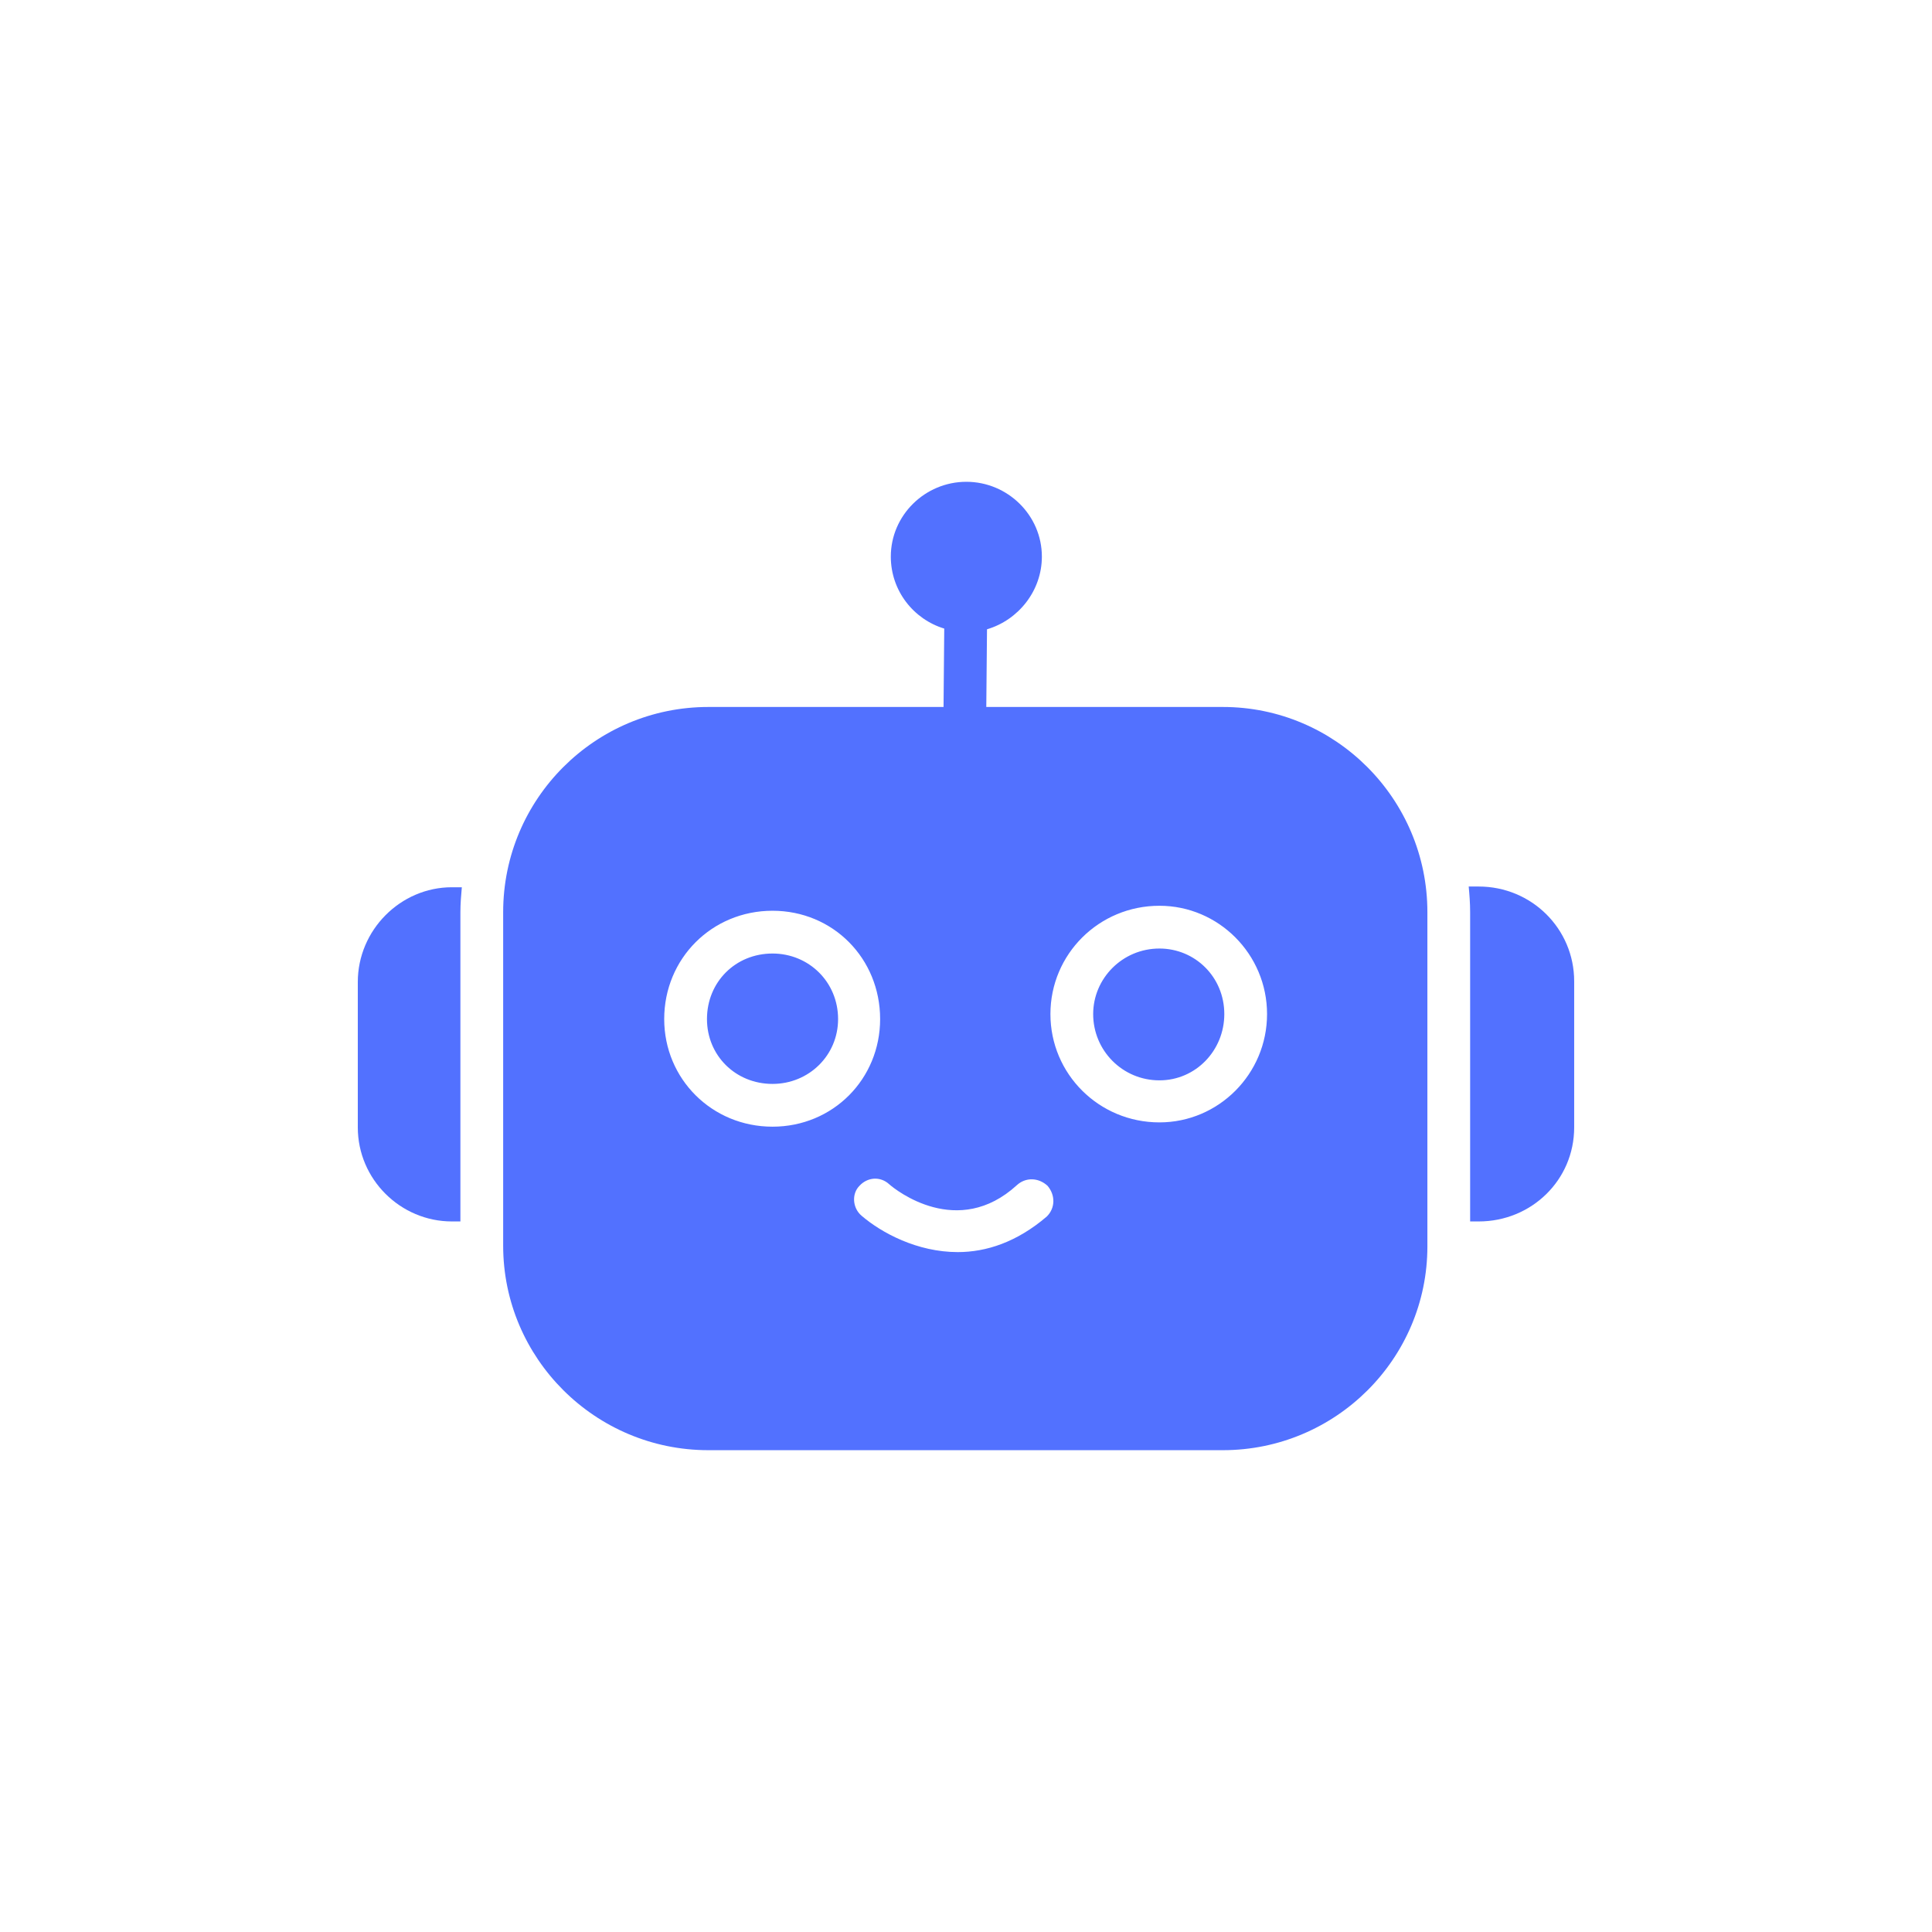
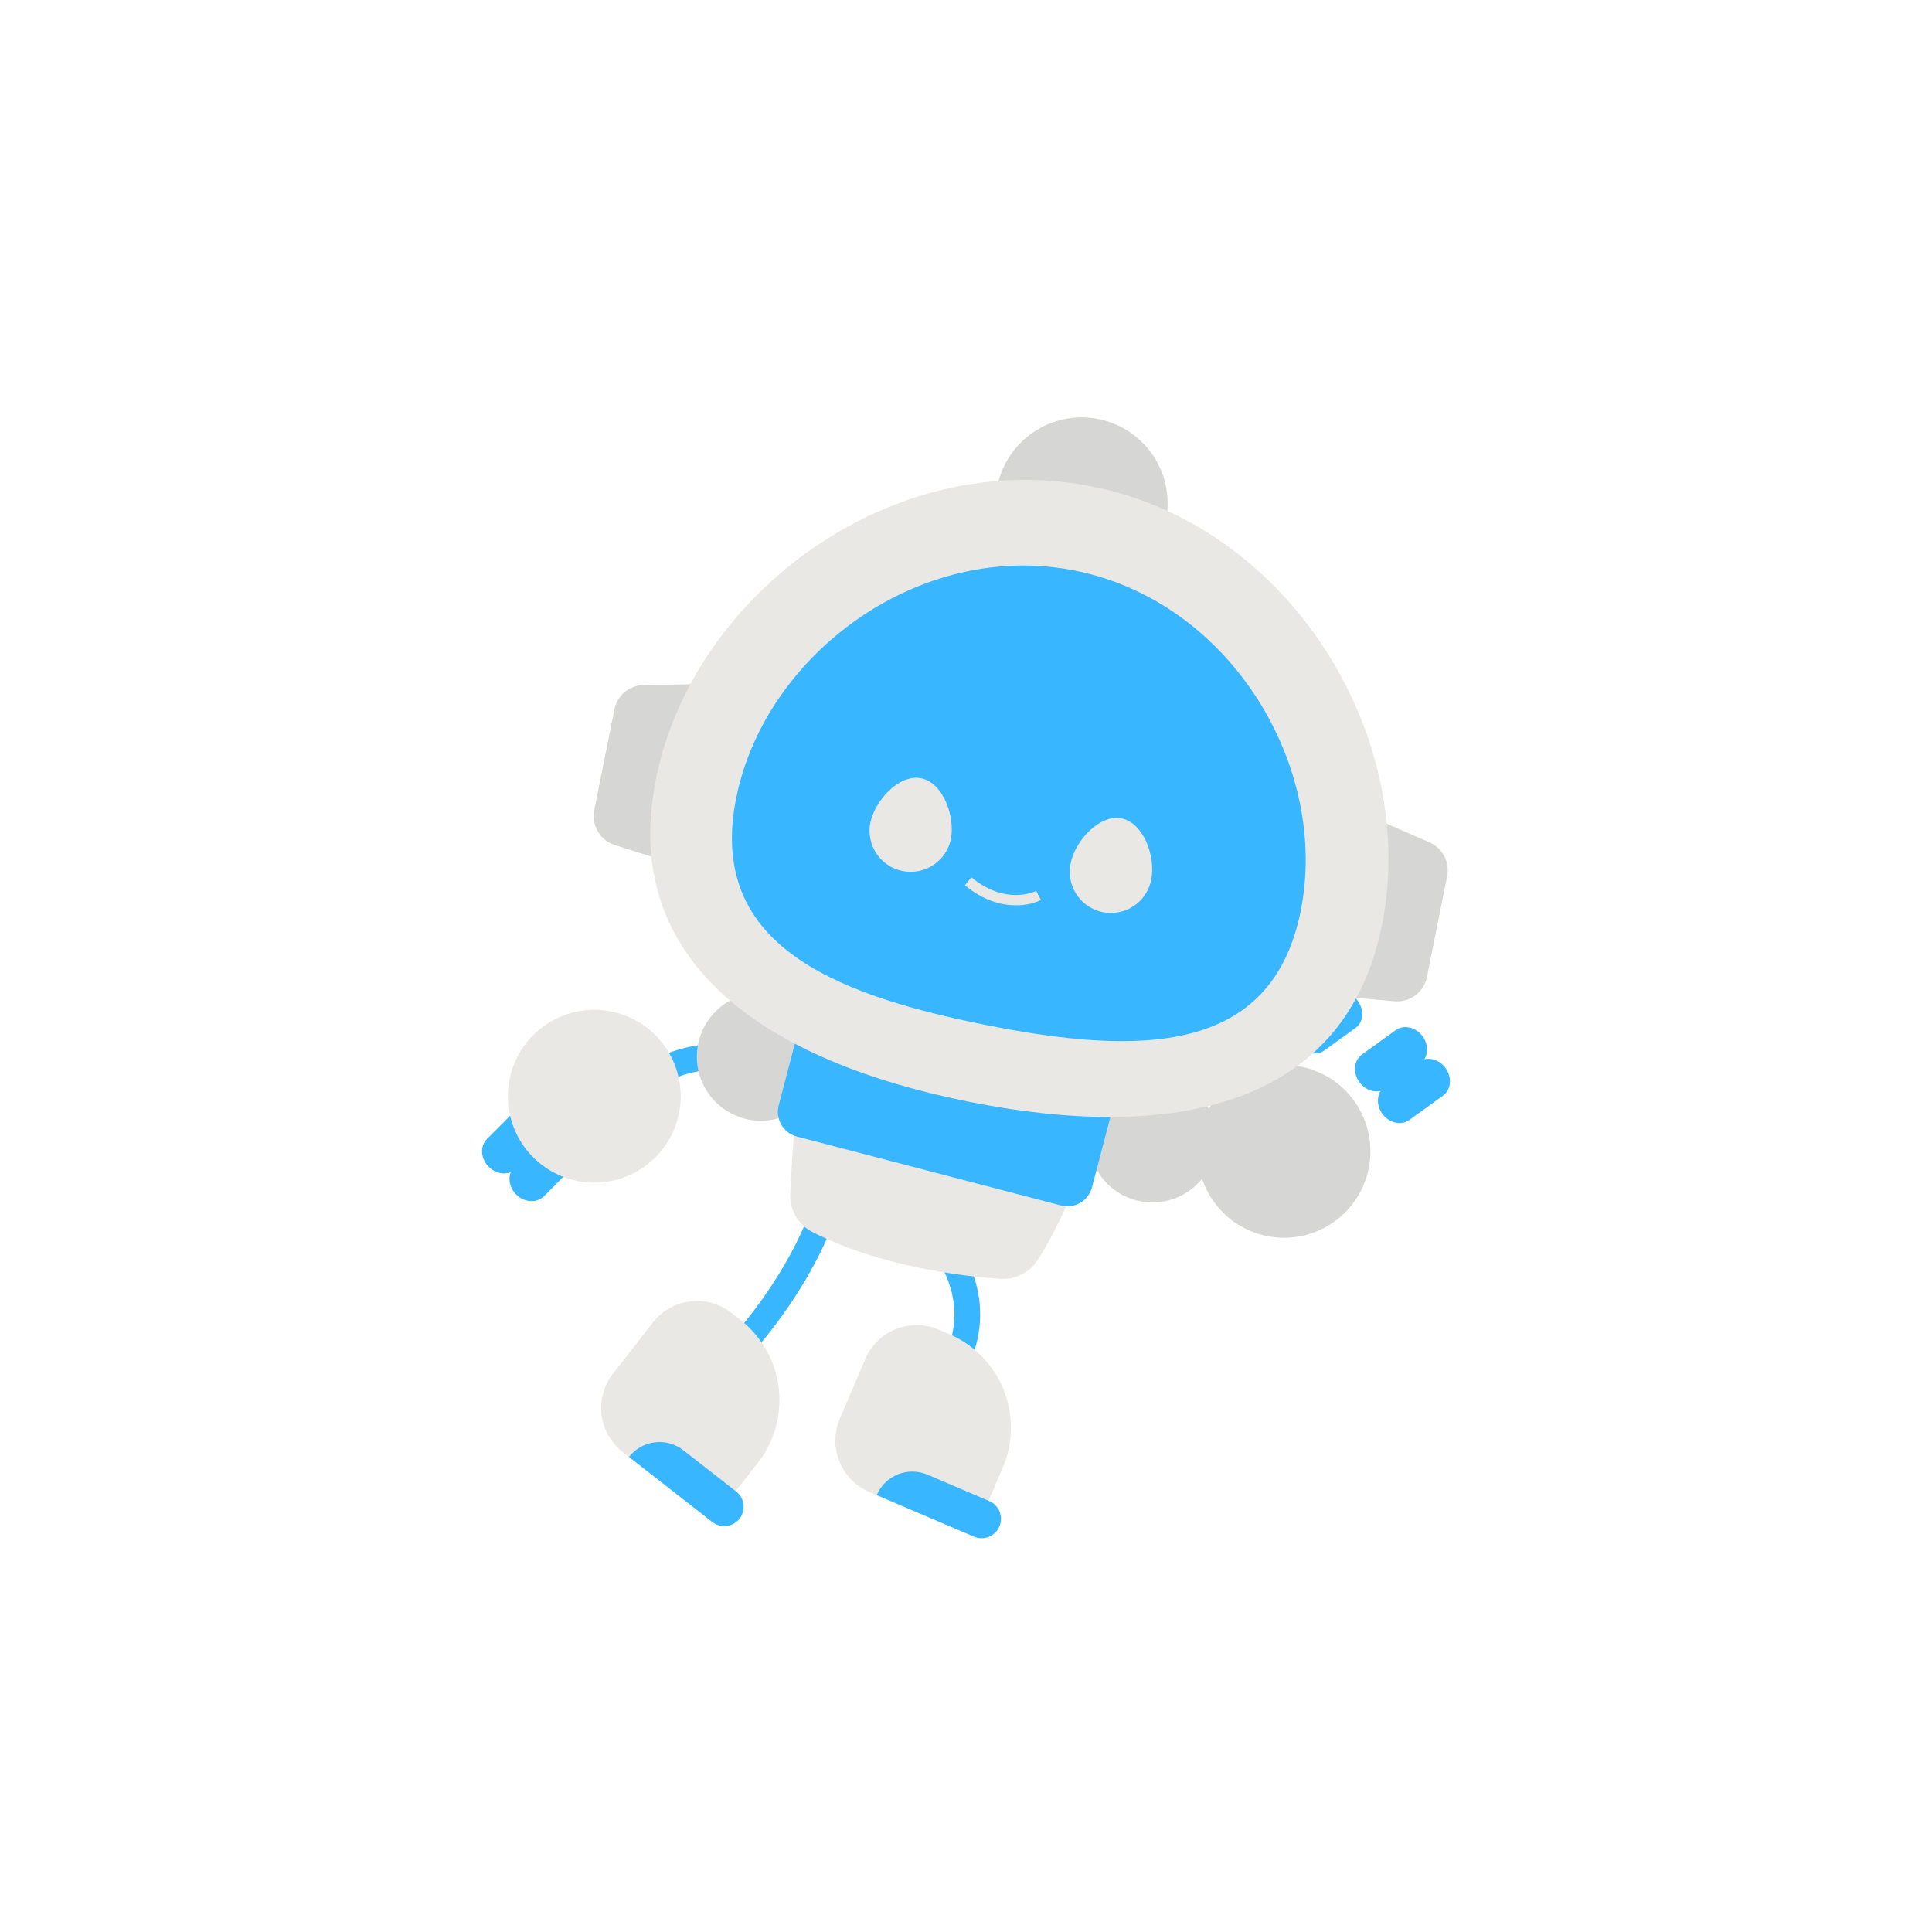
<svg xmlns="http://www.w3.org/2000/svg" width="500" zoomAndPan="magnify" viewBox="0 0 375 375" height="500" preserveAspectRatio="xMidYMid meet" version="1.0">
  <defs>
-     <clipPath id="eeda809184">
-       <path d="M 97 93.5 L 278 93.5 L 278 281.75 L 97 281.75 Z M 97 93.5 " clip-rule="nonzero" />
-     </clipPath>
-     <clipPath id="7b1b63e838">
-       <path d="M 69.449 172 L 90 172 L 90 238 L 69.449 238 Z M 69.449 172 " clip-rule="nonzero" />
-     </clipPath>
-     <clipPath id="ce35b939f1">
-       <path d="M 285 172 L 305.699 172 L 305.699 238 L 285 238 Z M 285 172 " clip-rule="nonzero" />
+     <clipPath id="887ce2f74b">
+       <path d="M 93.113 214 L 107 214 L 107 228 L 93.113 228 Z M 93.113 214 " clip-rule="nonzero" />
    </clipPath>
  </defs>
-   <g clip-path="url(#eeda809184)">
-     <path fill="#5271ff" d="M 237.359 281.48 L 137.496 281.48 C 115.504 281.48 97.664 263.637 97.664 241.785 L 97.664 177.055 C 97.664 155.062 115.504 137.223 137.496 137.223 L 183.141 137.223 L 183.277 122.008 C 177.332 120.207 172.906 114.676 172.906 108.039 C 172.906 100.016 179.543 93.516 187.566 93.516 C 195.59 93.516 202.227 100.016 202.227 108.039 C 202.227 114.676 197.664 120.348 191.578 122.145 L 191.438 137.223 L 237.359 137.223 C 259.211 137.223 277.055 155.062 277.055 177.055 L 277.055 241.922 C 277.055 263.777 259.211 281.48 237.359 281.48 Z M 149.945 218.688 C 138.188 218.688 128.922 209.418 128.922 197.801 C 128.922 186.047 138.188 176.777 149.945 176.777 C 161.703 176.777 170.832 186.047 170.832 197.801 C 170.832 209.418 161.703 218.688 149.945 218.688 Z M 149.945 185.078 C 142.754 185.078 137.223 190.609 137.223 197.801 C 137.223 204.855 142.754 210.387 149.945 210.387 C 157 210.387 162.672 204.855 162.672 197.801 C 162.672 190.609 157 185.078 149.945 185.078 Z M 225.047 217.855 C 213.293 217.855 203.887 208.453 203.887 196.832 C 203.887 185.215 213.293 175.809 225.047 175.809 C 236.527 175.809 245.934 185.215 245.934 196.832 C 245.934 208.453 236.527 217.855 225.047 217.855 Z M 225.047 184.109 C 217.855 184.109 212.184 189.918 212.184 196.832 C 212.184 203.887 217.855 209.695 225.047 209.695 C 232.102 209.695 237.637 203.887 237.637 196.832 C 237.637 189.641 231.965 184.109 225.047 184.109 Z M 185.906 243.031 C 178.023 243.031 171.105 239.293 167.234 235.977 C 165.438 234.453 165.297 231.688 166.82 230.168 C 168.34 228.508 170.832 228.23 172.629 229.891 C 173.875 230.996 185.906 240.539 197.387 230.027 C 199.047 228.508 201.535 228.508 203.332 230.168 C 204.855 231.965 204.855 234.453 203.195 236.113 C 197.387 241.094 191.438 243.031 185.906 243.031 Z M 185.906 243.031 " fill-opacity="1" fill-rule="evenodd" />
+   <path fill="#38b6ff" d="M 110.906 221.117 C 109.324 219.535 106.906 219.387 105.508 220.785 L 99.852 226.449 C 98.453 227.844 98.605 230.262 100.188 231.844 C 101.77 233.426 104.188 233.578 105.586 232.18 L 108.41 229.352 L 111.238 226.523 C 112.637 225.117 112.488 222.688 110.906 221.117 Z M 110.906 221.117 " fill-opacity="1" fill-rule="nonzero" />
+   <g clip-path="url(#887ce2f74b)">
+     <path fill="#38b6ff" d="M 105.555 215.754 C 103.973 214.168 101.555 214.02 100.156 215.418 L 94.52 221.074 C 93.121 222.473 93.273 224.887 94.855 226.469 C 96.438 228.051 98.852 228.203 100.25 226.805 L 105.906 221.148 C 107.27 219.75 107.121 217.336 105.555 215.754 Z M 105.555 215.754 " fill-opacity="1" fill-rule="nonzero" />
  </g>
-   <g clip-path="url(#7b1b63e838)">
-     <path fill="#5271ff" d="M 89.363 237.082 L 87.707 237.082 C 77.746 237.082 69.449 228.922 69.449 218.824 L 69.449 190.609 C 69.449 180.512 77.746 172.215 87.707 172.215 L 89.641 172.215 C 89.504 173.734 89.363 175.395 89.363 177.055 Z M 89.363 237.082 " fill-opacity="1" fill-rule="evenodd" />
-   </g>
-   <g clip-path="url(#ce35b939f1)">
-     <path fill="#5271ff" d="M 287.012 237.082 L 285.352 237.082 L 285.352 177.055 C 285.352 175.258 285.215 173.598 285.074 172.074 L 287.012 172.074 C 297.246 172.074 305.547 180.234 305.547 190.473 L 305.547 218.824 C 305.547 229.059 297.246 237.082 287.012 237.082 Z M 287.012 237.082 " fill-opacity="1" fill-rule="evenodd" />
-   </g>
+   <path fill="#38b6ff" d="M 186.488 264.719 C 186.191 264.719 185.91 264.668 185.633 264.566 C 185.32 264.453 185.043 264.285 184.797 264.062 C 184.551 263.84 184.359 263.578 184.219 263.277 C 184.074 262.977 183.996 262.664 183.984 262.332 C 183.969 262 184.016 261.68 184.129 261.367 C 188.234 250.117 179.781 241.574 179.422 241.211 C 179.199 240.977 179.027 240.711 178.906 240.41 C 178.789 240.109 178.73 239.797 178.73 239.473 C 178.734 239.148 178.797 238.836 178.922 238.539 C 179.043 238.238 179.219 237.973 179.445 237.742 C 179.672 237.512 179.938 237.332 180.234 237.203 C 180.531 237.074 180.84 237.004 181.164 236.996 C 181.488 236.988 181.801 237.039 182.105 237.152 C 182.406 237.27 182.68 237.434 182.918 237.652 C 183.375 238.102 194.039 248.762 188.816 263.078 C 188.637 263.566 188.336 263.961 187.91 264.262 C 187.484 264.562 187.008 264.715 186.488 264.719 Z M 186.488 264.719 " fill-opacity="1" fill-rule="nonzero" />
+   <path fill="#e9e8e4" d="M 188.934 298.207 L 168.727 289.582 C 168.07 289.301 167.453 288.961 166.863 288.559 C 166.277 288.156 165.734 287.703 165.238 287.195 C 164.738 286.684 164.297 286.133 163.906 285.539 C 163.52 284.941 163.191 284.312 162.926 283.652 C 162.66 282.992 162.465 282.312 162.332 281.613 C 162.199 280.914 162.141 280.211 162.148 279.5 C 162.156 278.789 162.23 278.082 162.379 277.387 C 162.523 276.691 162.738 276.016 163.016 275.363 L 167.961 263.777 C 168.242 263.121 168.582 262.5 168.984 261.914 C 169.387 261.328 169.84 260.785 170.348 260.289 C 170.859 259.789 171.41 259.348 172.004 258.957 C 172.602 258.57 173.23 258.242 173.891 257.977 C 174.551 257.711 175.23 257.516 175.93 257.383 C 176.629 257.25 177.332 257.191 178.043 257.195 C 178.754 257.203 179.461 257.281 180.156 257.43 C 180.852 257.574 181.527 257.789 182.18 258.066 L 184.227 258.941 C 184.82 259.195 185.402 259.477 185.969 259.789 C 186.535 260.098 187.086 260.438 187.621 260.801 C 188.156 261.168 188.668 261.559 189.164 261.973 C 189.66 262.391 190.137 262.828 190.586 263.289 C 191.039 263.754 191.469 264.234 191.875 264.742 C 192.277 265.246 192.656 265.77 193.012 266.309 C 193.363 266.852 193.691 267.41 193.988 267.98 C 194.289 268.555 194.559 269.145 194.797 269.742 C 195.039 270.344 195.25 270.953 195.434 271.574 C 195.613 272.195 195.762 272.824 195.883 273.461 C 196 274.094 196.09 274.734 196.145 275.379 C 196.203 276.023 196.227 276.668 196.219 277.316 C 196.215 277.965 196.176 278.609 196.105 279.25 C 196.035 279.895 195.934 280.531 195.797 281.164 C 195.664 281.797 195.504 282.422 195.309 283.039 C 195.113 283.656 194.891 284.262 194.637 284.855 Z M 188.934 298.207 " fill-opacity="1" fill-rule="nonzero" />
+   <path fill="#38b6ff" d="M 189.051 298.258 L 170.168 290.195 C 170.359 289.742 170.598 289.312 170.875 288.906 C 171.152 288.496 171.469 288.121 171.82 287.777 C 172.176 287.43 172.559 287.125 172.973 286.852 C 173.383 286.582 173.82 286.355 174.277 286.172 C 174.734 285.988 175.207 285.852 175.691 285.762 C 176.176 285.668 176.668 285.625 177.16 285.633 C 177.652 285.637 178.141 285.691 178.625 285.793 C 179.109 285.895 179.574 286.043 180.031 286.234 L 192.004 291.348 C 192.461 291.543 192.863 291.82 193.211 292.176 C 193.562 292.531 193.828 292.941 194.016 293.402 C 194.199 293.863 194.289 294.344 194.285 294.844 C 194.277 295.344 194.18 295.82 193.984 296.277 C 193.785 296.738 193.512 297.141 193.156 297.488 C 192.797 297.836 192.391 298.105 191.926 298.289 C 191.465 298.477 190.984 298.566 190.484 298.562 C 189.988 298.555 189.508 298.453 189.051 298.258 Z M 189.051 298.258 " fill-opacity="1" fill-rule="nonzero" />
+   <path fill="#38b6ff" d="M 124.367 212.043 C 123.871 211.938 123.445 211.703 123.094 211.34 C 122.742 210.977 122.52 210.543 122.43 210.043 C 122.34 209.547 122.395 209.062 122.602 208.602 C 122.805 208.137 123.121 207.766 123.547 207.496 C 127.539 204.965 131.789 203.363 135.832 202.848 C 138.977 202.449 140.953 202.848 141.168 202.879 C 141.492 202.949 141.789 203.074 142.062 203.262 C 142.336 203.449 142.562 203.68 142.746 203.957 C 142.926 204.23 143.047 204.531 143.109 204.859 C 143.172 205.184 143.168 205.508 143.102 205.832 C 143.035 206.152 142.906 206.453 142.723 206.727 C 142.535 207 142.305 207.227 142.027 207.41 C 141.754 207.59 141.453 207.711 141.125 207.773 C 140.801 207.836 140.477 207.832 140.152 207.766 C 139.863 207.715 134.109 206.715 126.215 211.711 C 125.645 212.074 125.027 212.184 124.367 212.043 Z M 124.367 212.043 " fill-opacity="1" fill-rule="nonzero" />
+   <path fill="#d6d6d4" d="M 154.531 194.754 C 155.211 195.203 155.844 195.715 156.422 196.289 C 157 196.863 157.52 197.488 157.973 198.164 C 158.43 198.84 158.816 199.555 159.133 200.309 C 159.445 201.059 159.688 201.836 159.848 202.637 C 160.012 203.434 160.094 204.242 160.098 205.059 C 160.102 205.871 160.023 206.68 159.871 207.48 C 159.715 208.281 159.48 209.059 159.172 209.812 C 158.863 210.57 158.484 211.285 158.035 211.965 C 157.586 212.645 157.074 213.277 156.5 213.855 C 155.926 214.434 155.301 214.953 154.621 215.406 C 153.945 215.863 153.234 216.25 152.48 216.566 C 151.73 216.879 150.953 217.121 150.152 217.281 C 149.355 217.445 148.547 217.527 147.73 217.531 C 146.918 217.535 146.109 217.457 145.309 217.305 C 144.508 217.148 143.73 216.914 142.977 216.605 C 142.219 216.297 141.504 215.918 140.824 215.469 C 140.141 215.02 139.512 214.504 138.934 213.934 C 138.355 213.359 137.836 212.73 137.379 212.055 C 136.926 211.379 136.539 210.668 136.223 209.914 C 135.91 209.16 135.668 208.387 135.508 207.586 C 135.344 206.789 135.262 205.98 135.258 205.164 C 135.254 204.352 135.328 203.543 135.484 202.742 C 135.641 201.941 135.875 201.164 136.184 200.406 C 136.492 199.652 136.871 198.938 137.32 198.254 C 137.77 197.574 138.281 196.945 138.855 196.367 C 139.43 195.789 140.055 195.27 140.73 194.812 C 141.41 194.359 142.121 193.973 142.875 193.656 C 143.625 193.34 144.402 193.102 145.203 192.941 C 146 192.777 146.809 192.695 147.625 192.691 C 148.438 192.688 149.246 192.762 150.047 192.918 C 150.848 193.074 151.625 193.309 152.379 193.617 C 153.137 193.926 153.852 194.305 154.531 194.754 Z M 154.531 194.754 " fill-opacity="1" fill-rule="nonzero" />
+   <path fill="#e9e8e4" d="M 118.887 196.379 C 119.426 196.496 119.953 196.637 120.477 196.805 C 121 196.973 121.516 197.168 122.02 197.387 C 122.523 197.605 123.016 197.848 123.496 198.113 C 123.977 198.379 124.441 198.668 124.891 198.98 C 125.344 199.293 125.781 199.629 126.199 199.984 C 126.617 200.34 127.02 200.715 127.398 201.109 C 127.781 201.504 128.145 201.914 128.484 202.344 C 128.828 202.773 129.148 203.223 129.445 203.684 C 129.742 204.145 130.016 204.621 130.27 205.109 C 130.52 205.598 130.746 206.098 130.949 206.605 C 131.148 207.117 131.328 207.637 131.477 208.164 C 131.629 208.695 131.754 209.227 131.852 209.77 C 131.949 210.309 132.023 210.852 132.066 211.398 C 132.113 211.949 132.129 212.496 132.121 213.047 C 132.113 213.594 132.078 214.141 132.016 214.688 C 131.953 215.234 131.863 215.773 131.746 216.312 C 131.633 216.848 131.488 217.379 131.32 217.902 C 131.152 218.426 130.961 218.938 130.742 219.441 C 130.523 219.945 130.281 220.438 130.016 220.918 C 129.746 221.398 129.457 221.863 129.145 222.316 C 128.832 222.77 128.5 223.203 128.145 223.621 C 127.789 224.043 127.414 224.441 127.02 224.824 C 126.625 225.207 126.211 225.566 125.781 225.91 C 125.352 226.25 124.906 226.57 124.445 226.867 C 123.984 227.168 123.508 227.441 123.02 227.691 C 122.531 227.945 122.031 228.172 121.52 228.371 C 121.008 228.574 120.492 228.75 119.961 228.902 C 119.434 229.051 118.898 229.176 118.359 229.277 C 117.82 229.375 117.273 229.445 116.727 229.492 C 116.18 229.535 115.633 229.555 115.082 229.547 C 114.535 229.535 113.984 229.5 113.441 229.438 C 112.895 229.375 112.352 229.285 111.816 229.172 C 111.277 229.055 110.75 228.914 110.227 228.746 C 109.703 228.578 109.191 228.383 108.684 228.164 C 108.18 227.949 107.688 227.707 107.211 227.438 C 106.73 227.172 106.262 226.883 105.812 226.57 C 105.359 226.258 104.926 225.922 104.504 225.566 C 104.086 225.215 103.684 224.84 103.305 224.445 C 102.922 224.047 102.559 223.637 102.219 223.207 C 101.875 222.777 101.555 222.332 101.258 221.867 C 100.961 221.406 100.688 220.934 100.434 220.445 C 100.184 219.953 99.957 219.457 99.754 218.945 C 99.555 218.434 99.375 217.914 99.227 217.387 C 99.074 216.859 98.949 216.324 98.852 215.781 C 98.754 215.242 98.68 214.699 98.637 214.152 C 98.59 213.605 98.574 213.055 98.582 212.508 C 98.59 211.957 98.625 211.41 98.688 210.863 C 98.75 210.316 98.84 209.777 98.957 209.238 C 99.074 208.703 99.215 208.172 99.383 207.648 C 99.551 207.125 99.742 206.613 99.961 206.109 C 100.18 205.605 100.422 205.113 100.688 204.633 C 100.957 204.152 101.246 203.688 101.559 203.234 C 101.871 202.781 102.203 202.348 102.559 201.93 C 102.914 201.512 103.289 201.109 103.684 200.727 C 104.078 200.344 104.492 199.984 104.922 199.641 C 105.352 199.301 105.797 198.98 106.258 198.684 C 106.719 198.383 107.195 198.109 107.684 197.859 C 108.172 197.609 108.672 197.383 109.184 197.18 C 109.695 196.977 110.215 196.801 110.742 196.648 C 111.27 196.5 111.805 196.375 112.344 196.277 C 112.883 196.176 113.43 196.105 113.977 196.059 C 114.523 196.016 115.07 195.996 115.621 196.004 C 116.172 196.016 116.719 196.051 117.262 196.113 C 117.809 196.176 118.352 196.266 118.887 196.379 Z M 118.887 196.379 " fill-opacity="1" fill-rule="nonzero" />
+   <path fill="#38b6ff" d="M 145.055 262.445 C 144.441 262.445 143.906 262.246 143.441 261.848 C 143.191 261.633 142.988 261.379 142.84 261.086 C 142.688 260.793 142.598 260.48 142.57 260.148 C 142.543 259.82 142.582 259.5 142.684 259.184 C 142.785 258.871 142.941 258.586 143.156 258.336 C 152.84 246.949 156.547 236.867 156.586 236.766 C 156.695 236.457 156.863 236.18 157.086 235.934 C 157.309 235.688 157.566 235.496 157.867 235.355 C 158.164 235.215 158.48 235.137 158.812 235.121 C 159.141 235.105 159.461 235.152 159.773 235.262 C 160.082 235.375 160.363 235.543 160.605 235.766 C 160.852 235.984 161.043 236.246 161.184 236.547 C 161.328 236.844 161.406 237.16 161.422 237.488 C 161.438 237.82 161.391 238.141 161.277 238.449 C 161.121 238.895 157.273 249.445 146.957 261.566 C 146.457 262.152 145.824 262.445 145.055 262.445 Z M 145.055 262.445 " fill-opacity="1" fill-rule="nonzero" />
+   <path fill="#e9e8e4" d="M 138.176 295.348 L 120.855 281.824 C 120.297 281.387 119.785 280.898 119.32 280.359 C 118.855 279.82 118.445 279.242 118.098 278.625 C 117.746 278.004 117.461 277.355 117.234 276.684 C 117.012 276.008 116.859 275.316 116.77 274.609 C 116.684 273.902 116.668 273.195 116.719 272.484 C 116.773 271.777 116.895 271.078 117.082 270.395 C 117.273 269.707 117.527 269.047 117.848 268.41 C 118.168 267.777 118.547 267.18 118.984 266.617 L 126.738 256.688 C 127.176 256.129 127.664 255.613 128.203 255.152 C 128.738 254.688 129.32 254.277 129.938 253.93 C 130.559 253.578 131.203 253.289 131.879 253.066 C 132.555 252.844 133.246 252.691 133.953 252.602 C 134.66 252.516 135.367 252.5 136.074 252.551 C 136.785 252.605 137.484 252.727 138.168 252.914 C 138.855 253.105 139.516 253.359 140.148 253.68 C 140.785 254 141.383 254.379 141.945 254.816 L 143.695 256.184 C 144.207 256.582 144.695 257.004 145.164 257.453 C 145.633 257.898 146.078 258.367 146.5 258.855 C 146.922 259.344 147.32 259.855 147.691 260.383 C 148.066 260.91 148.41 261.457 148.73 262.02 C 149.047 262.582 149.34 263.16 149.602 263.754 C 149.863 264.344 150.094 264.945 150.297 265.559 C 150.5 266.176 150.672 266.797 150.812 267.43 C 150.957 268.059 151.066 268.695 151.145 269.336 C 151.223 269.98 151.27 270.625 151.285 271.27 C 151.301 271.918 151.285 272.562 151.238 273.207 C 151.191 273.852 151.113 274.492 151 275.133 C 150.891 275.77 150.75 276.398 150.578 277.023 C 150.402 277.645 150.199 278.258 149.969 278.863 C 149.734 279.465 149.473 280.055 149.184 280.633 C 148.891 281.211 148.574 281.773 148.227 282.32 C 147.879 282.867 147.508 283.395 147.109 283.902 Z M 138.176 295.348 " fill-opacity="1" fill-rule="nonzero" />
+   <path fill="#38b6ff" d="M 138.27 295.422 L 122.086 282.789 C 122.391 282.402 122.73 282.043 123.102 281.723 C 123.477 281.398 123.879 281.117 124.309 280.875 C 124.738 280.633 125.188 280.434 125.656 280.277 C 126.125 280.121 126.602 280.016 127.094 279.953 C 127.582 279.895 128.074 279.883 128.566 279.918 C 129.059 279.957 129.543 280.039 130.016 280.172 C 130.492 280.305 130.949 280.48 131.391 280.703 C 131.832 280.926 132.246 281.188 132.637 281.492 L 142.895 289.5 C 143.285 289.805 143.605 290.176 143.852 290.609 C 144.098 291.043 144.25 291.508 144.312 292 C 144.371 292.496 144.336 292.984 144.203 293.465 C 144.07 293.945 143.852 294.383 143.543 294.773 C 143.238 295.168 142.867 295.484 142.434 295.73 C 142 295.977 141.535 296.129 141.039 296.191 C 140.547 296.254 140.059 296.215 139.578 296.082 C 139.098 295.949 138.66 295.73 138.27 295.422 Z M 138.27 295.422 " fill-opacity="1" fill-rule="nonzero" />
+   <path fill="#38b6ff" d="M 280.586 207.312 C 279.277 205.496 276.914 204.961 275.324 206.121 L 268.836 210.801 C 267.23 211.957 266.996 214.363 268.305 216.18 C 269.613 217.996 271.973 218.527 273.566 217.371 L 276.812 215.035 L 280.055 212.691 C 281.656 211.535 281.891 209.125 280.586 207.312 Z M 280.586 207.312 " fill-opacity="1" fill-rule="nonzero" />
+   <path fill="#38b6ff" d="M 276.141 201.16 C 274.836 199.344 272.469 198.812 270.879 199.969 L 264.383 204.652 C 262.781 205.809 262.543 208.219 263.852 210.031 C 265.16 211.848 267.52 212.379 269.113 211.223 L 272.359 208.883 L 275.602 206.543 C 277.215 205.379 277.453 202.973 276.141 201.16 Z M 276.141 201.16 " fill-opacity="1" fill-rule="nonzero" />
+   <path fill="#38b6ff" d="M 263.531 194.227 C 262.223 192.41 259.926 191.828 258.406 192.926 L 252.262 197.359 C 250.758 198.457 250.574 200.816 251.883 202.621 C 253.191 204.438 255.488 205.02 257.008 203.922 L 260.082 201.703 L 263.152 199.484 C 264.668 198.402 264.84 196.043 263.531 194.227 Z M 263.531 194.227 " fill-opacity="1" fill-rule="nonzero" />
+   <path fill="#38b6ff" d="M 248.062 214.422 C 247.312 214.176 246.609 214.266 245.945 214.691 C 238.055 219.754 232.102 218.723 232.043 218.711 C 231.711 218.629 231.379 218.617 231.047 218.672 C 230.711 218.727 230.402 218.844 230.117 219.027 C 229.828 219.207 229.59 219.438 229.398 219.715 C 229.207 219.996 229.074 220.301 229.008 220.633 C 228.938 220.965 228.938 221.297 229.004 221.629 C 229.074 221.961 229.203 222.266 229.395 222.543 C 229.586 222.824 229.824 223.055 230.109 223.238 C 230.395 223.418 230.703 223.539 231.039 223.594 C 232.816 223.875 234.594 223.875 236.371 223.594 C 240.414 223.062 244.637 221.434 248.633 218.887 C 249.039 218.625 249.344 218.277 249.547 217.84 C 249.75 217.406 249.824 216.949 249.762 216.469 C 249.699 215.992 249.516 215.566 249.211 215.195 C 248.902 214.824 248.52 214.562 248.062 214.414 Z M 248.062 214.422 " fill-opacity="1" fill-rule="nonzero" />
+   <path fill="#d6d6d4" d="M 234.246 214.562 C 234.672 215.254 235.023 215.98 235.305 216.746 C 235.582 217.508 235.789 218.289 235.914 219.094 C 236.039 219.895 236.086 220.703 236.055 221.516 C 236.023 222.328 235.91 223.129 235.719 223.918 C 235.531 224.707 235.266 225.473 234.926 226.211 C 234.582 226.945 234.172 227.645 233.695 228.301 C 233.219 228.957 232.68 229.562 232.082 230.113 C 231.484 230.664 230.84 231.152 230.148 231.578 C 229.453 232 228.727 232.352 227.965 232.633 C 227.199 232.914 226.418 233.117 225.617 233.246 C 224.812 233.371 224.004 233.418 223.195 233.387 C 222.383 233.352 221.582 233.242 220.789 233.051 C 220 232.859 219.238 232.594 218.5 232.254 C 217.762 231.914 217.062 231.504 216.406 231.027 C 215.75 230.547 215.145 230.012 214.594 229.414 C 214.043 228.816 213.555 228.172 213.133 227.477 C 212.707 226.785 212.355 226.059 212.074 225.293 C 211.793 224.531 211.59 223.75 211.465 222.945 C 211.336 222.145 211.289 221.336 211.324 220.523 C 211.355 219.711 211.465 218.91 211.656 218.121 C 211.848 217.332 212.113 216.566 212.453 215.828 C 212.793 215.094 213.203 214.395 213.68 213.738 C 214.16 213.082 214.699 212.477 215.293 211.926 C 215.891 211.375 216.535 210.887 217.23 210.461 C 217.922 210.039 218.652 209.688 219.414 209.406 C 220.176 209.125 220.961 208.922 221.762 208.793 C 222.566 208.668 223.371 208.621 224.184 208.652 C 224.996 208.688 225.797 208.797 226.586 208.988 C 227.375 209.18 228.141 209.441 228.879 209.785 C 229.617 210.125 230.312 210.535 230.969 211.012 C 231.629 211.492 232.23 212.027 232.781 212.625 C 233.336 213.223 233.82 213.867 234.246 214.562 Z M 234.246 214.562 " fill-opacity="1" fill-rule="nonzero" />
+   <path fill="#d6d6d4" d="M 266 223.477 C 266 224.027 265.973 224.574 265.918 225.121 C 265.863 225.668 265.785 226.211 265.676 226.75 C 265.57 227.289 265.438 227.82 265.277 228.348 C 265.117 228.871 264.934 229.391 264.723 229.898 C 264.512 230.406 264.277 230.898 264.02 231.383 C 263.758 231.871 263.477 232.34 263.172 232.797 C 262.867 233.254 262.539 233.695 262.191 234.117 C 261.844 234.543 261.477 234.949 261.086 235.34 C 260.699 235.727 260.293 236.094 259.867 236.445 C 259.441 236.793 259 237.117 258.547 237.426 C 258.09 237.73 257.617 238.012 257.133 238.27 C 256.648 238.527 256.152 238.762 255.645 238.973 C 255.137 239.184 254.621 239.367 254.094 239.527 C 253.57 239.688 253.039 239.82 252.5 239.93 C 251.961 240.035 251.418 240.117 250.871 240.168 C 250.324 240.223 249.777 240.25 249.227 240.25 C 248.68 240.25 248.129 240.223 247.582 240.168 C 247.035 240.117 246.492 240.035 245.953 239.93 C 245.418 239.82 244.883 239.688 244.359 239.527 C 243.832 239.367 243.316 239.184 242.809 238.973 C 242.301 238.762 241.805 238.527 241.32 238.27 C 240.836 238.012 240.367 237.73 239.91 237.426 C 239.453 237.117 239.012 236.793 238.586 236.445 C 238.164 236.094 237.754 235.727 237.367 235.34 C 236.98 234.949 236.609 234.543 236.262 234.117 C 235.914 233.695 235.586 233.254 235.281 232.797 C 234.977 232.34 234.695 231.871 234.434 231.383 C 234.176 230.898 233.941 230.406 233.73 229.898 C 233.52 229.391 233.336 228.871 233.176 228.348 C 233.02 227.82 232.883 227.289 232.777 226.75 C 232.672 226.211 232.59 225.668 232.535 225.121 C 232.48 224.574 232.453 224.027 232.453 223.477 C 232.453 222.93 232.48 222.383 232.535 221.836 C 232.59 221.289 232.672 220.746 232.777 220.207 C 232.883 219.668 233.02 219.137 233.176 218.609 C 233.336 218.086 233.52 217.566 233.73 217.059 C 233.941 216.551 234.176 216.055 234.434 215.57 C 234.695 215.086 234.977 214.617 235.281 214.16 C 235.586 213.703 235.914 213.262 236.262 212.84 C 236.609 212.414 236.98 212.008 237.367 211.617 C 237.754 211.23 238.164 210.863 238.586 210.512 C 239.012 210.164 239.453 209.84 239.91 209.531 C 240.367 209.227 240.836 208.945 241.32 208.688 C 241.805 208.43 242.301 208.191 242.809 207.984 C 243.316 207.773 243.832 207.59 244.359 207.43 C 244.883 207.27 245.418 207.137 245.953 207.027 C 246.492 206.922 247.035 206.84 247.582 206.789 C 248.129 206.734 248.68 206.707 249.227 206.707 C 249.777 206.707 250.324 206.734 250.871 206.789 C 251.418 206.84 251.961 206.922 252.5 207.027 C 253.039 207.137 253.57 207.27 254.098 207.43 C 254.621 207.59 255.137 207.773 255.645 207.984 C 256.152 208.191 256.648 208.43 257.133 208.688 C 257.617 208.945 258.09 209.227 258.547 209.531 C 259 209.84 259.441 210.164 259.867 210.512 C 260.293 210.863 260.699 211.23 261.086 211.617 C 261.477 212.008 261.844 212.414 262.191 212.84 C 262.539 213.262 262.867 213.703 263.172 214.16 C 263.477 214.617 263.758 215.086 264.02 215.57 C 264.277 216.055 264.512 216.551 264.723 217.059 C 264.934 217.566 265.117 218.086 265.277 218.609 C 265.438 219.137 265.57 219.668 265.676 220.207 C 265.785 220.746 265.863 221.289 265.918 221.836 C 265.973 222.383 266 222.93 266 223.477 Z M 266 223.477 " fill-opacity="1" fill-rule="nonzero" />
+   <path fill="#e9e8e4" d="M 216.137 206.789 C 216.137 206.789 210.293 231.043 201.336 244.656 C 200.949 245.242 200.496 245.77 199.969 246.234 C 199.445 246.703 198.867 247.094 198.238 247.406 C 197.609 247.719 196.949 247.945 196.262 248.082 C 195.57 248.219 194.875 248.266 194.176 248.219 C 186.684 247.711 170.875 245.859 157.68 239.125 C 157 238.781 156.387 238.348 155.832 237.824 C 155.281 237.301 154.812 236.711 154.434 236.051 C 154.051 235.395 153.77 234.695 153.59 233.957 C 153.414 233.219 153.34 232.469 153.379 231.707 C 153.887 220.789 155.633 194.961 161.023 190.676 C 172.246 181.727 216.137 206.789 216.137 206.789 Z M 216.137 206.789 " fill-opacity="1" fill-rule="nonzero" />
+   <path fill="#38b6ff" d="M 151.145 214.574 L 155.957 196.137 C 156.039 195.824 156.148 195.52 156.293 195.227 C 156.434 194.938 156.602 194.66 156.797 194.402 C 156.992 194.145 157.211 193.906 157.457 193.691 C 157.699 193.477 157.961 193.285 158.238 193.121 C 158.52 192.957 158.812 192.82 159.117 192.715 C 159.426 192.609 159.738 192.535 160.062 192.488 C 160.383 192.445 160.707 192.434 161.027 192.453 C 161.352 192.473 161.672 192.523 161.984 192.602 L 213.242 205.984 C 213.555 206.066 213.859 206.176 214.148 206.32 C 214.441 206.461 214.719 206.629 214.977 206.824 C 215.234 207.02 215.473 207.238 215.688 207.484 C 215.902 207.727 216.094 207.988 216.258 208.266 C 216.422 208.547 216.555 208.84 216.664 209.145 C 216.77 209.453 216.844 209.766 216.887 210.09 C 216.934 210.41 216.945 210.73 216.926 211.055 C 216.906 211.379 216.855 211.699 216.773 212.012 L 211.961 230.449 C 211.879 230.762 211.77 231.066 211.629 231.355 C 211.484 231.648 211.316 231.926 211.121 232.184 C 210.926 232.441 210.707 232.68 210.465 232.895 C 210.219 233.109 209.961 233.301 209.68 233.465 C 209.398 233.629 209.105 233.762 208.801 233.871 C 208.492 233.977 208.18 234.051 207.859 234.094 C 207.535 234.141 207.215 234.152 206.891 234.133 C 206.566 234.113 206.246 234.062 205.934 233.98 L 154.676 220.602 C 154.363 220.52 154.059 220.41 153.77 220.266 C 153.477 220.125 153.199 219.957 152.941 219.762 C 152.684 219.566 152.445 219.344 152.23 219.102 C 152.016 218.859 151.824 218.598 151.66 218.32 C 151.496 218.039 151.363 217.746 151.258 217.438 C 151.148 217.133 151.074 216.82 151.031 216.496 C 150.984 216.176 150.973 215.852 150.992 215.527 C 151.012 215.207 151.062 214.887 151.145 214.574 Z M 151.145 214.574 " fill-opacity="1" fill-rule="nonzero" />
+   <path fill="#d6d6d4" d="M 224.844 90.184 C 225.09 90.672 225.312 91.172 225.508 91.68 C 225.707 92.191 225.879 92.711 226.027 93.238 C 226.172 93.762 226.293 94.297 226.387 94.836 C 226.484 95.375 226.551 95.914 226.59 96.461 C 226.633 97.008 226.648 97.551 226.633 98.098 C 226.621 98.645 226.582 99.191 226.516 99.734 C 226.449 100.277 226.359 100.816 226.238 101.348 C 226.121 101.883 225.977 102.41 225.805 102.93 C 225.633 103.449 225.438 103.961 225.219 104.461 C 224.996 104.961 224.754 105.449 224.484 105.926 C 224.215 106.402 223.922 106.863 223.609 107.312 C 223.297 107.758 222.961 108.191 222.602 108.605 C 222.246 109.02 221.871 109.418 221.477 109.793 C 221.078 110.172 220.668 110.531 220.238 110.867 C 219.805 111.203 219.359 111.52 218.898 111.812 C 218.438 112.105 217.961 112.375 217.473 112.625 C 216.984 112.871 216.484 113.094 215.977 113.289 C 215.465 113.488 214.949 113.66 214.422 113.809 C 213.895 113.953 213.359 114.074 212.824 114.168 C 212.285 114.262 211.742 114.332 211.195 114.371 C 210.652 114.414 210.105 114.43 209.559 114.414 C 209.012 114.402 208.465 114.363 207.922 114.297 C 207.379 114.23 206.844 114.141 206.309 114.02 C 205.773 113.902 205.246 113.758 204.727 113.586 C 204.207 113.414 203.699 113.219 203.199 113 C 202.695 112.777 202.207 112.535 201.73 112.266 C 201.258 111.996 200.793 111.703 200.348 111.391 C 199.898 111.078 199.469 110.742 199.051 110.383 C 198.637 110.027 198.242 109.652 197.863 109.258 C 197.484 108.859 197.129 108.449 196.789 108.016 C 196.453 107.586 196.137 107.141 195.844 106.68 C 195.551 106.219 195.281 105.742 195.035 105.254 C 194.789 104.766 194.566 104.266 194.367 103.758 C 194.168 103.246 193.996 102.73 193.852 102.203 C 193.703 101.676 193.582 101.141 193.488 100.602 C 193.395 100.066 193.328 99.523 193.285 98.977 C 193.242 98.434 193.23 97.887 193.242 97.34 C 193.254 96.793 193.293 96.246 193.359 95.703 C 193.426 95.16 193.52 94.621 193.637 94.09 C 193.758 93.555 193.902 93.027 194.07 92.508 C 194.242 91.988 194.438 91.48 194.66 90.977 C 194.879 90.477 195.125 89.988 195.395 89.512 C 195.66 89.035 195.953 88.574 196.266 88.129 C 196.582 87.68 196.918 87.246 197.273 86.832 C 197.629 86.418 198.004 86.023 198.402 85.645 C 198.797 85.266 199.211 84.91 199.641 84.57 C 200.07 84.234 200.516 83.918 200.98 83.625 C 201.441 83.332 201.914 83.062 202.402 82.816 C 202.891 82.566 203.391 82.348 203.898 82.148 C 204.41 81.949 204.93 81.777 205.457 81.633 C 205.984 81.484 206.516 81.363 207.055 81.27 C 207.594 81.176 208.137 81.105 208.68 81.066 C 209.227 81.023 209.773 81.012 210.32 81.023 C 210.867 81.035 211.41 81.074 211.953 81.141 C 212.496 81.207 213.035 81.301 213.57 81.418 C 214.102 81.535 214.629 81.68 215.148 81.852 C 215.668 82.023 216.18 82.219 216.68 82.438 C 217.18 82.66 217.668 82.906 218.145 83.172 C 218.621 83.441 219.082 83.734 219.531 84.047 C 219.977 84.363 220.41 84.699 220.824 85.055 C 221.238 85.41 221.637 85.785 222.012 86.184 C 222.391 86.578 222.75 86.992 223.086 87.422 C 223.422 87.852 223.738 88.297 224.031 88.758 C 224.324 89.223 224.594 89.695 224.844 90.184 Z M 224.844 90.184 " fill-opacity="1" fill-rule="nonzero" />
+   <path fill="#d6d6d4" d="M 252.844 192.734 L 270.656 194.344 C 271.016 194.375 271.375 194.375 271.734 194.34 C 272.094 194.309 272.449 194.242 272.797 194.145 C 273.145 194.047 273.48 193.918 273.801 193.758 C 274.125 193.598 274.434 193.41 274.723 193.191 C 275.012 192.977 275.277 192.734 275.523 192.469 C 275.77 192.203 275.988 191.918 276.184 191.613 C 276.375 191.309 276.539 190.988 276.672 190.652 C 276.805 190.316 276.91 189.973 276.98 189.617 L 280.891 170.078 C 281.027 169.414 281.043 168.75 280.949 168.082 C 280.855 167.414 280.652 166.781 280.336 166.18 C 280.023 165.582 279.621 165.055 279.129 164.594 C 278.633 164.133 278.078 163.77 277.457 163.5 L 260.199 155.984 Z M 252.844 192.734 " fill-opacity="1" fill-rule="nonzero" />
+   <path fill="#d6d6d4" d="M 136.426 169.414 L 119.367 164.039 C 119.023 163.93 118.691 163.789 118.371 163.621 C 118.055 163.449 117.754 163.254 117.469 163.027 C 117.188 162.805 116.926 162.555 116.688 162.285 C 116.453 162.012 116.242 161.719 116.059 161.406 C 115.871 161.098 115.719 160.773 115.594 160.434 C 115.469 160.094 115.379 159.746 115.316 159.391 C 115.258 159.031 115.23 158.676 115.234 158.312 C 115.238 157.953 115.277 157.594 115.348 157.238 L 119.258 137.699 C 119.391 137.035 119.633 136.414 119.977 135.836 C 120.324 135.254 120.754 134.75 121.273 134.316 C 121.793 133.887 122.367 133.555 123.004 133.32 C 123.637 133.086 124.289 132.961 124.965 132.953 L 143.785 132.66 Z M 136.426 169.414 " fill-opacity="1" fill-rule="nonzero" />
+   <path fill="#e9e8e4" d="M 127.316 151.203 C 120.125 187.105 149.148 206.07 188.07 213.848 C 226.992 221.621 261.074 215.352 268.262 179.438 C 275.449 143.527 250.91 102.223 211.988 94.43 C 173.066 86.633 134.492 115.305 127.316 151.203 Z M 127.316 151.203 " fill-opacity="1" fill-rule="nonzero" />
+   <path fill="#38b6ff" d="M 142.895 154.902 C 137.305 182.809 160.797 192.828 191.066 198.891 C 221.34 204.953 246.855 204.758 252.461 176.84 C 258.07 148.926 238.965 116.824 208.715 110.766 C 178.469 104.703 148.484 126.996 142.895 154.902 Z M 142.895 154.902 " fill-opacity="1" fill-rule="nonzero" />
+   <path fill="#e9e8e4" d="M 207.812 167.559 C 207.703 168.074 207.645 168.598 207.641 169.125 C 207.633 169.656 207.68 170.18 207.777 170.695 C 207.875 171.215 208.02 171.723 208.219 172.211 C 208.418 172.699 208.66 173.168 208.949 173.609 C 209.242 174.047 209.57 174.457 209.941 174.832 C 210.316 175.207 210.719 175.543 211.156 175.84 C 211.594 176.137 212.059 176.383 212.547 176.59 C 213.031 176.793 213.535 176.945 214.055 177.051 C 214.57 177.152 215.094 177.203 215.621 177.203 C 216.152 177.203 216.672 177.152 217.191 177.047 C 217.711 176.945 218.211 176.789 218.699 176.586 C 219.188 176.383 219.648 176.133 220.086 175.836 C 220.523 175.543 220.93 175.207 221.301 174.832 C 221.672 174.453 222.004 174.047 222.293 173.605 C 222.582 173.164 222.824 172.695 223.023 172.207 C 223.223 171.719 223.367 171.211 223.465 170.691 C 224.332 166.371 222.02 159.719 217.695 158.855 C 213.375 157.992 208.684 163.238 207.812 167.559 Z M 207.812 167.559 " fill-opacity="1" fill-rule="nonzero" />
+   <path fill="#e9e8e4" d="M 168.91 159.77 C 168.816 160.281 168.77 160.797 168.773 161.316 C 168.777 161.836 168.836 162.352 168.941 162.859 C 169.047 163.367 169.199 163.863 169.402 164.34 C 169.602 164.82 169.852 165.273 170.141 165.707 C 170.434 166.137 170.762 166.535 171.129 166.902 C 171.5 167.27 171.902 167.598 172.332 167.883 C 172.766 168.172 173.223 168.414 173.703 168.613 C 174.184 168.812 174.68 168.965 175.188 169.066 C 175.699 169.168 176.215 169.219 176.734 169.223 C 177.254 169.223 177.77 169.176 178.277 169.074 C 178.789 168.977 179.285 168.828 179.766 168.633 C 180.25 168.438 180.707 168.195 181.141 167.91 C 181.574 167.625 181.977 167.297 182.348 166.934 C 182.719 166.57 183.051 166.172 183.348 165.742 C 183.641 165.312 183.887 164.859 184.094 164.383 C 184.297 163.906 184.453 163.41 184.562 162.902 C 185.426 158.582 183.117 151.93 178.793 151.066 C 174.473 150.199 169.777 155.441 168.91 159.77 Z M 168.91 159.77 " fill-opacity="1" fill-rule="nonzero" />
+   <path fill="#e9e8e4" d="M 197.137 175.715 C 194.484 175.715 190.996 174.898 187.281 171.832 L 188.547 170.293 C 195.23 175.809 200.887 173.035 201.125 172.926 L 202.043 174.695 C 200.484 175.406 198.848 175.746 197.137 175.715 Z M 197.137 175.715 " fill-opacity="1" fill-rule="nonzero" />
</svg>
